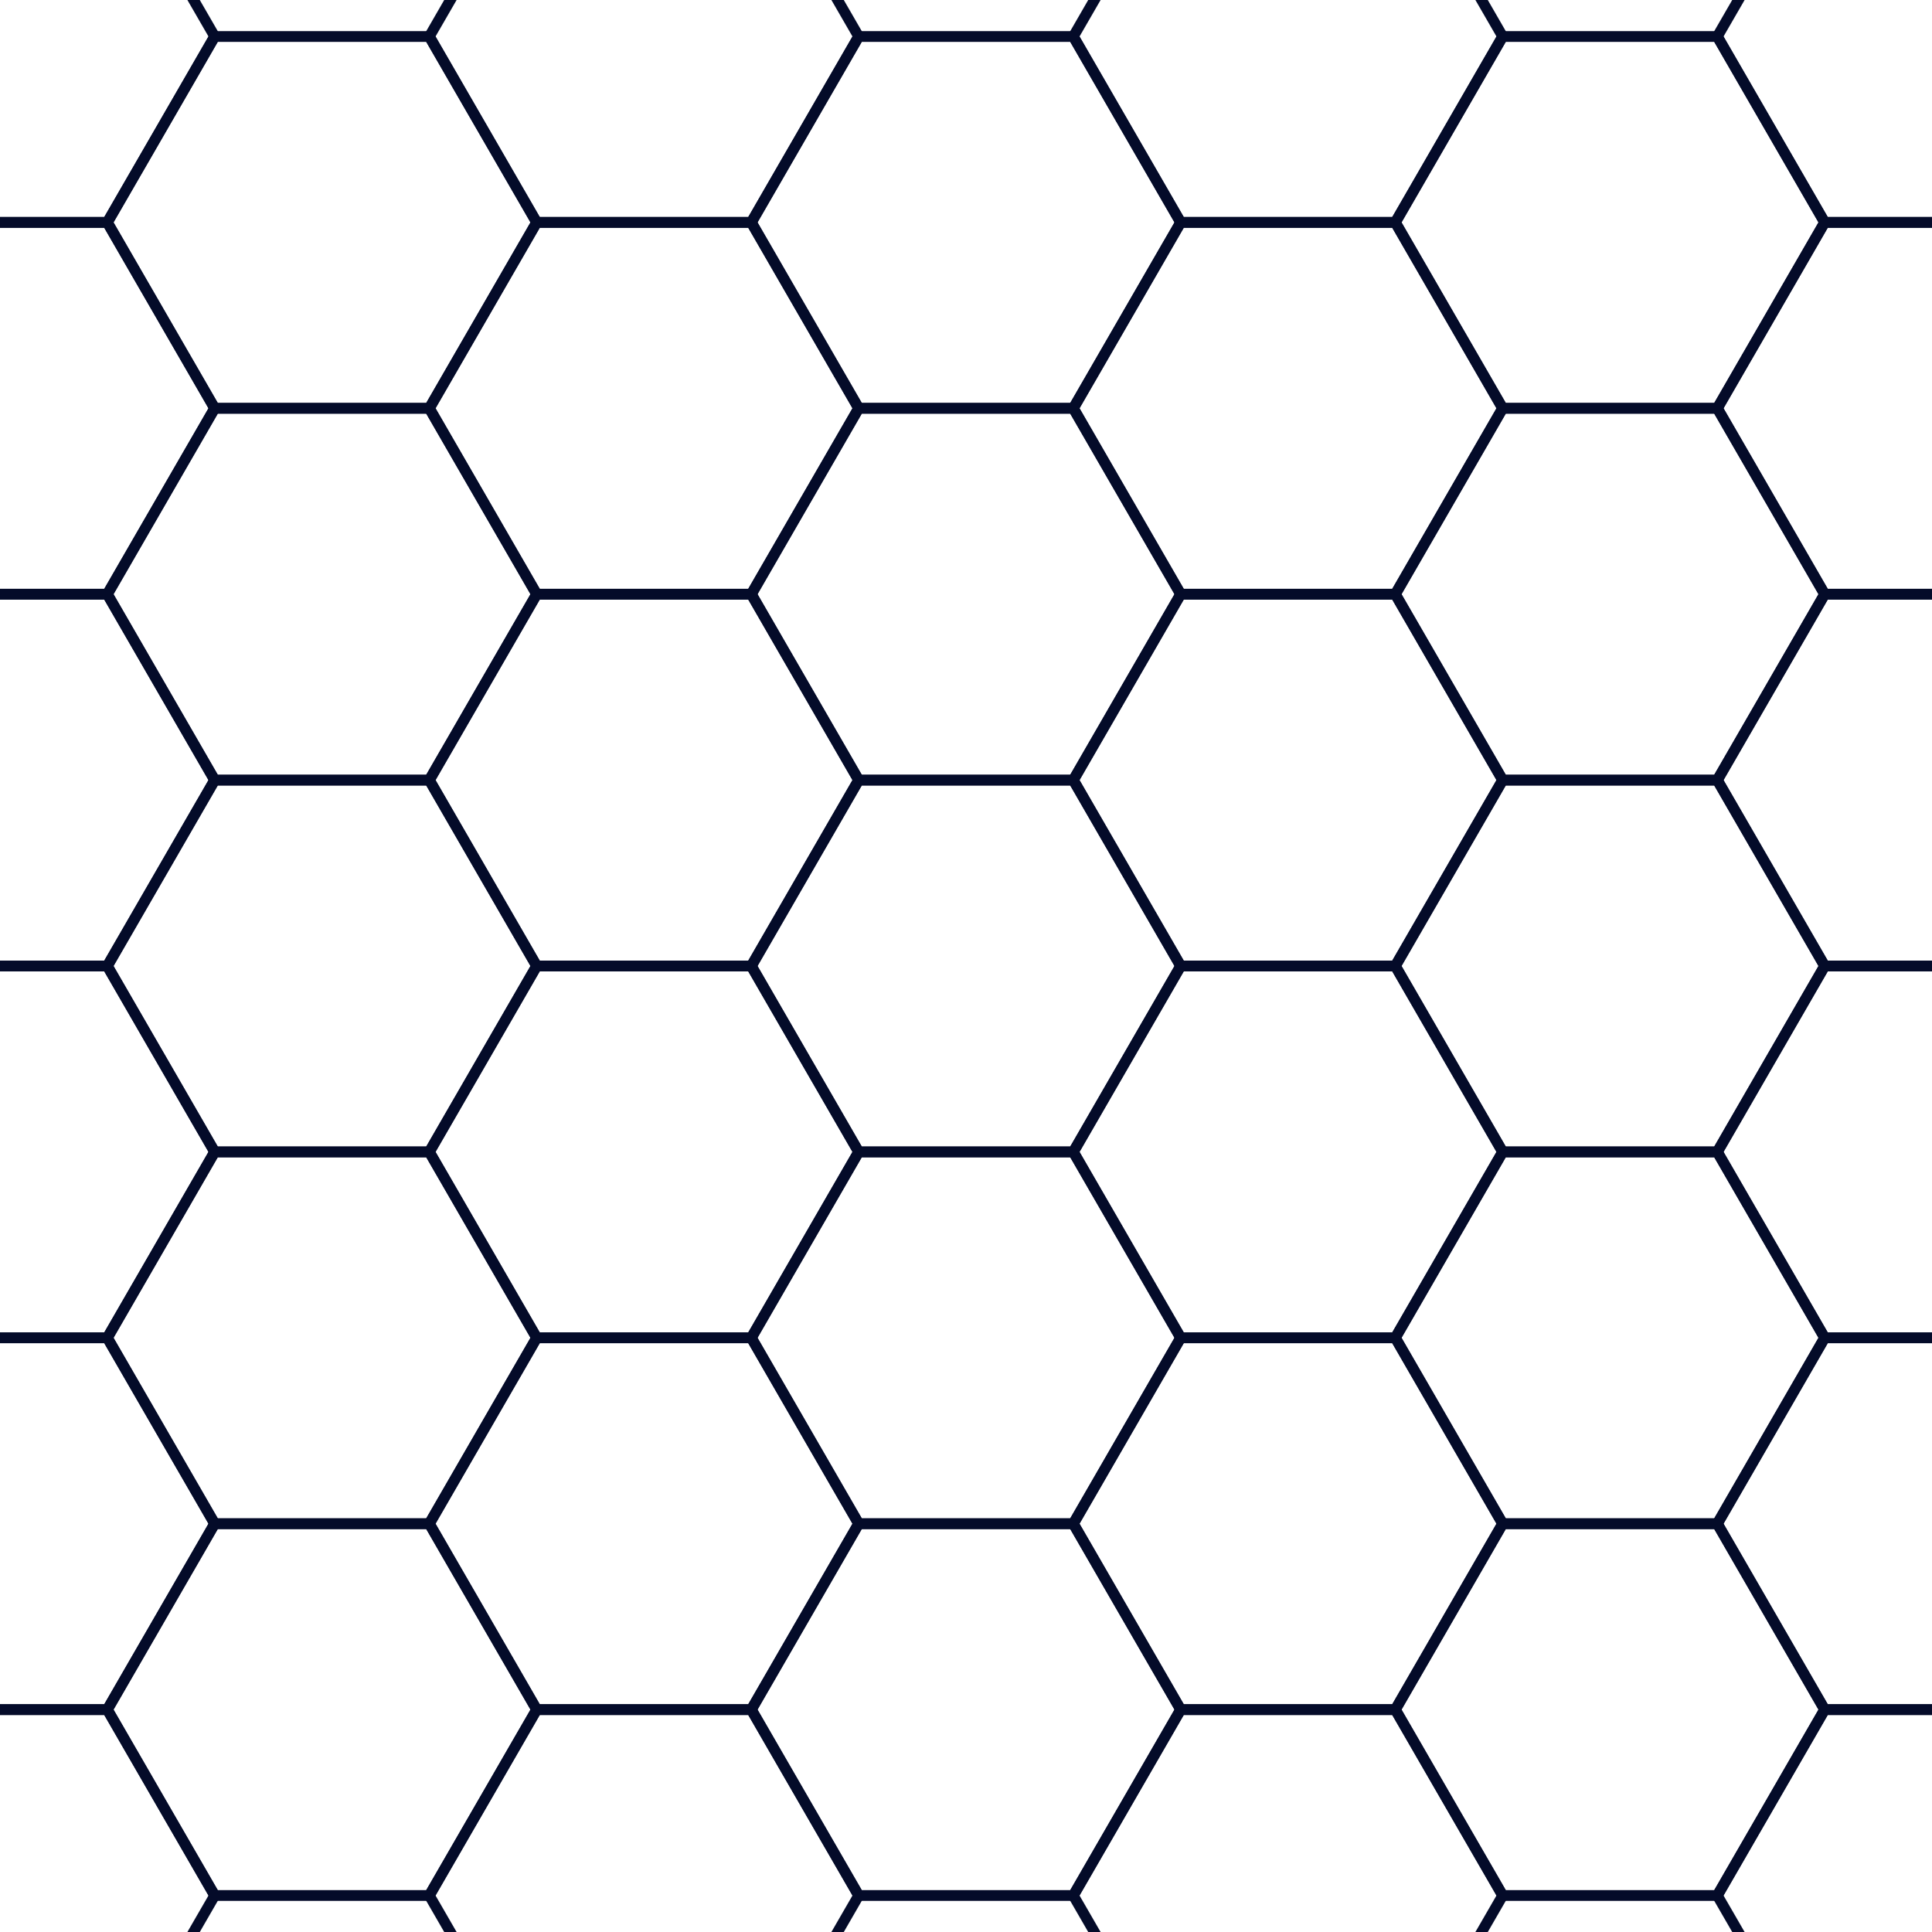
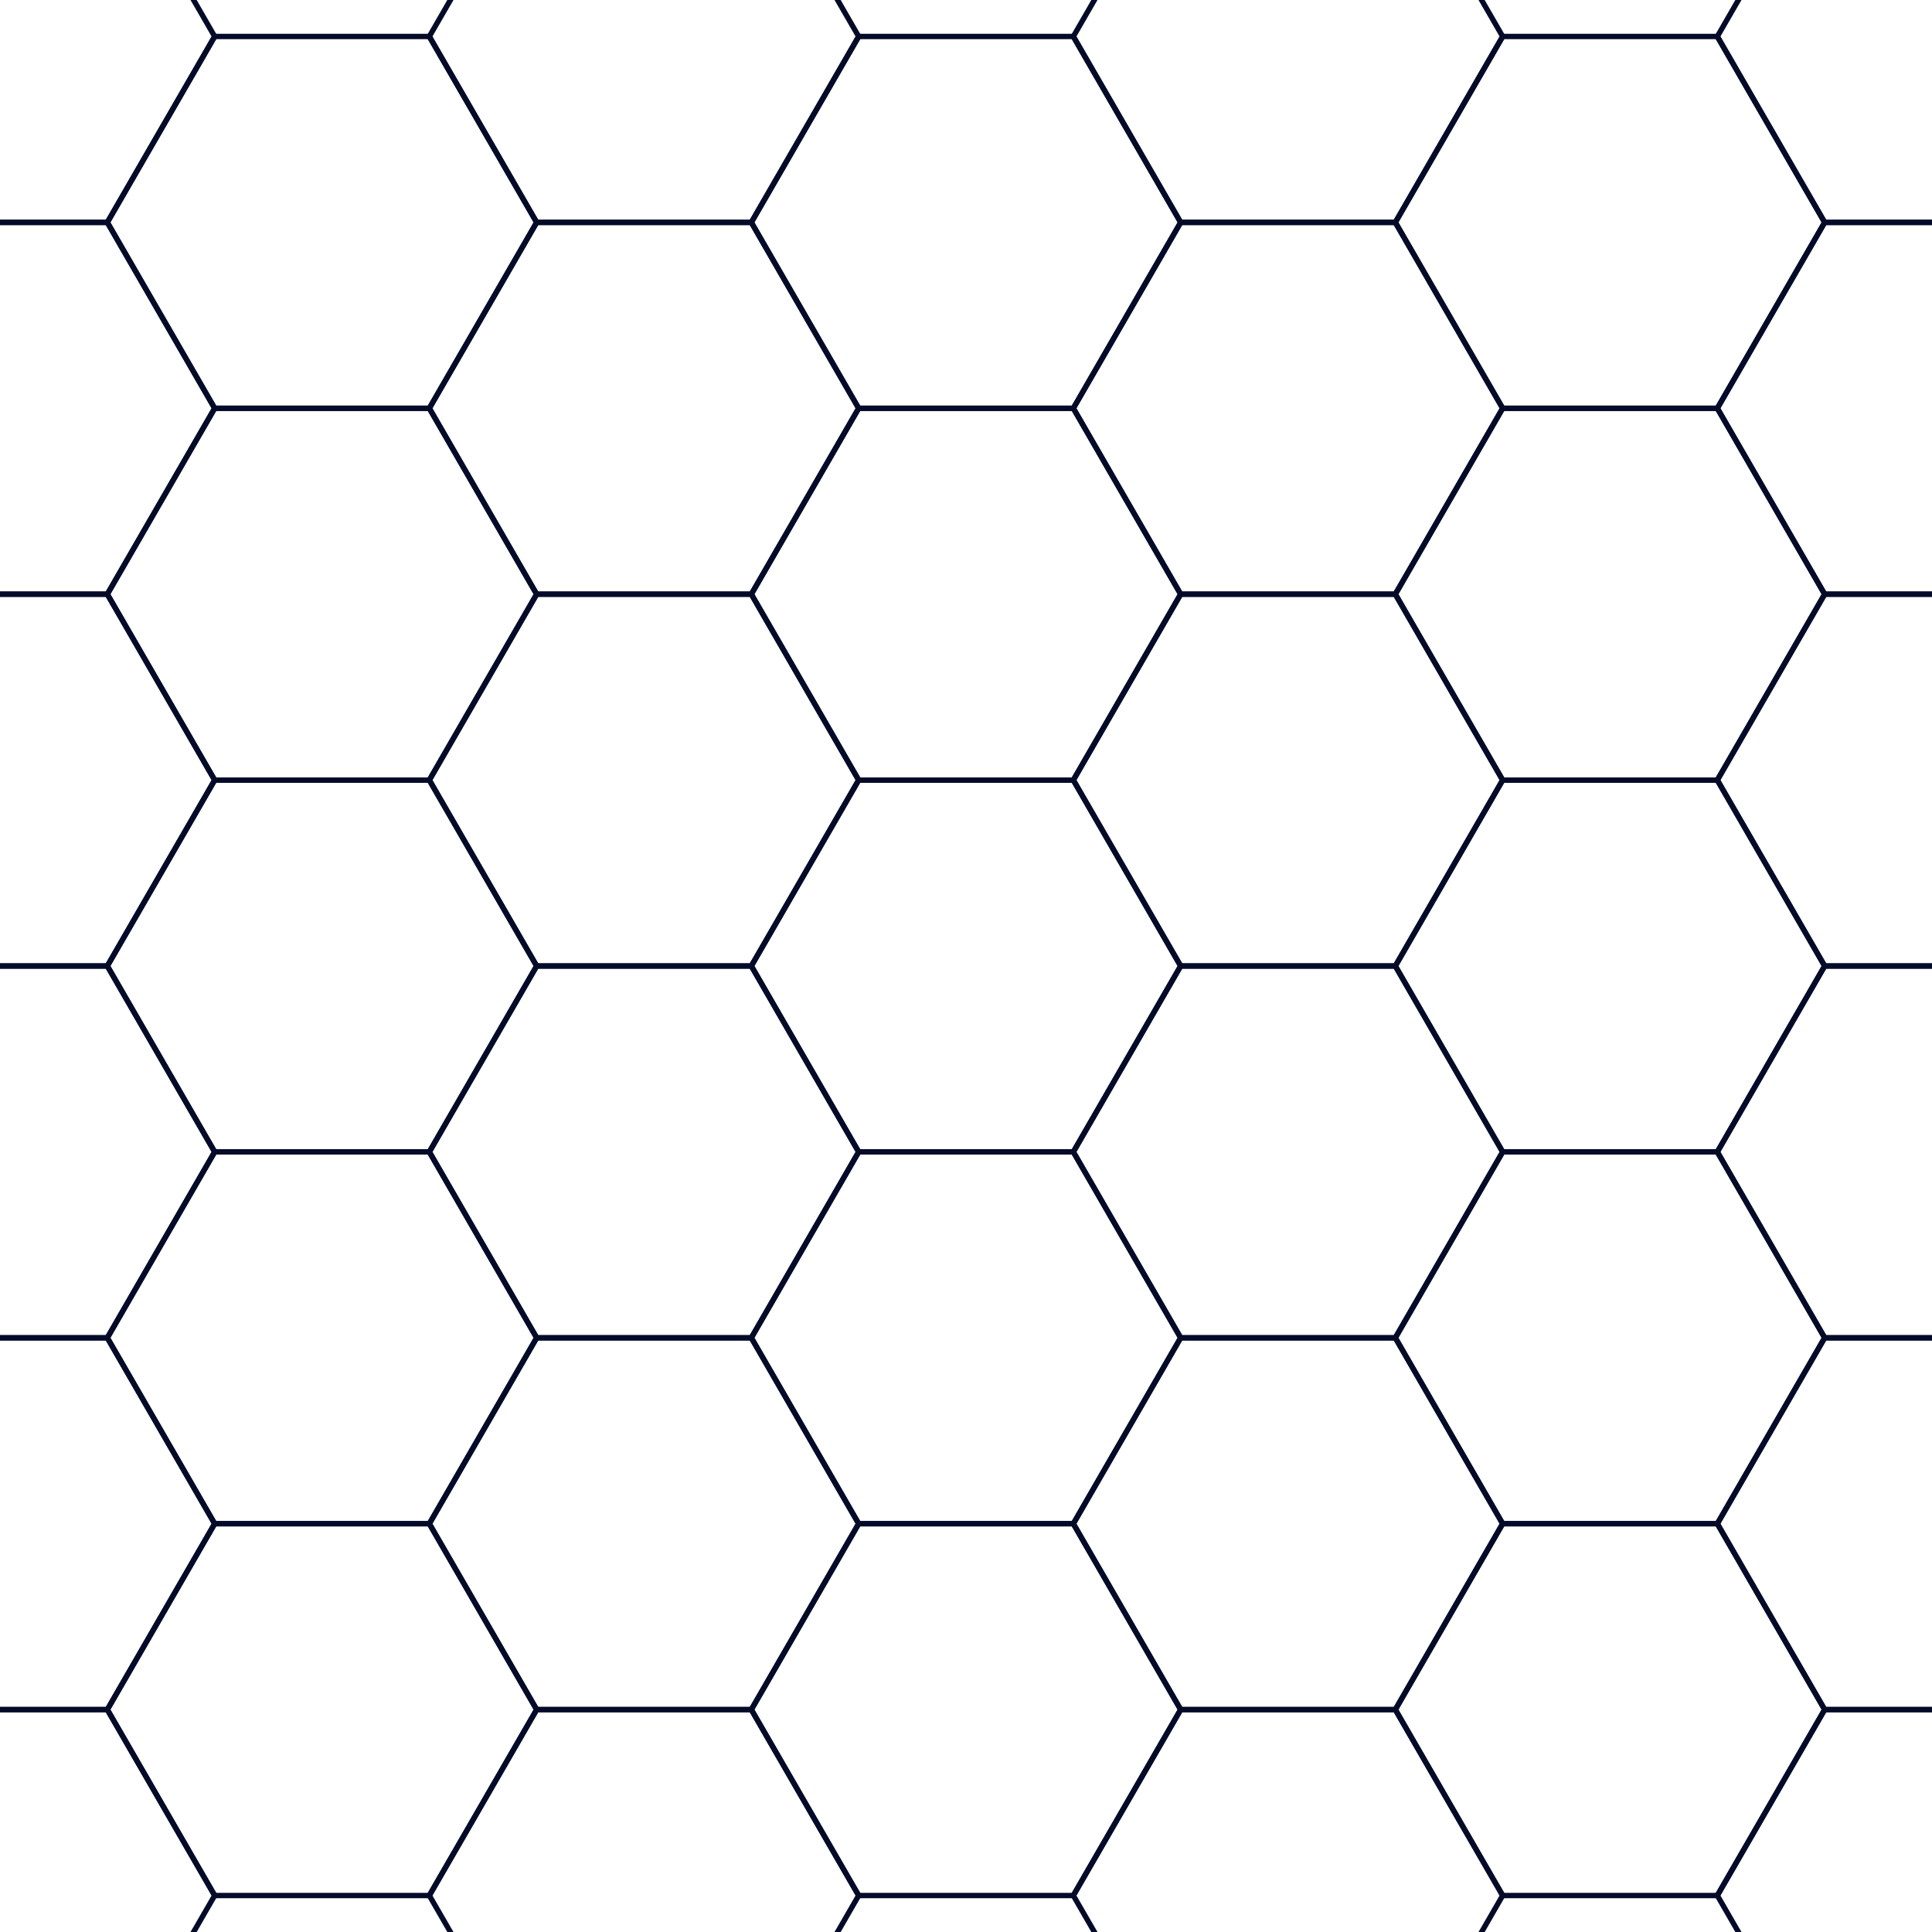
<svg xmlns="http://www.w3.org/2000/svg" xmlns:xlink="http://www.w3.org/1999/xlink" viewBox="-180 -180 360 360">
  <g id="row">
-     <path id="unit" d="M-20,-34.64H20L40,0L20,34.64H-20L-40,0Z" fill="none" stroke="#040b29" stroke-width="2" />
+     <path id="unit" d="M-20,-34.64H20L40,0L20,34.64H-20L-40,0Z" fill="none" stroke="#040b29" strokeWidth="2" />
    <use xlink:href="#unit" x="-240" />
    <use xlink:href="#unit" x="-120" />
    <use xlink:href="#unit" x="120" />
    <use xlink:href="#unit" x="240" />
  </g>
  <use xlink:href="#row" x="60" y="-34.64" />
  <use xlink:href="#row" x="60" y="34.64" />
  <use xlink:href="#row" x="0" y="-69.28" />
  <use xlink:href="#row" x="0" y="69.28" />
  <use xlink:href="#row" x="60" y="-103.92" />
  <use xlink:href="#row" x="60" y="103.92" />
  <use xlink:href="#row" x="0" y="-138.56" />
  <use xlink:href="#row" x="0" y="138.56" />
  <use xlink:href="#row" x="60" y="-173.20" />
  <use xlink:href="#row" x="60" y="173.20" />
</svg>
